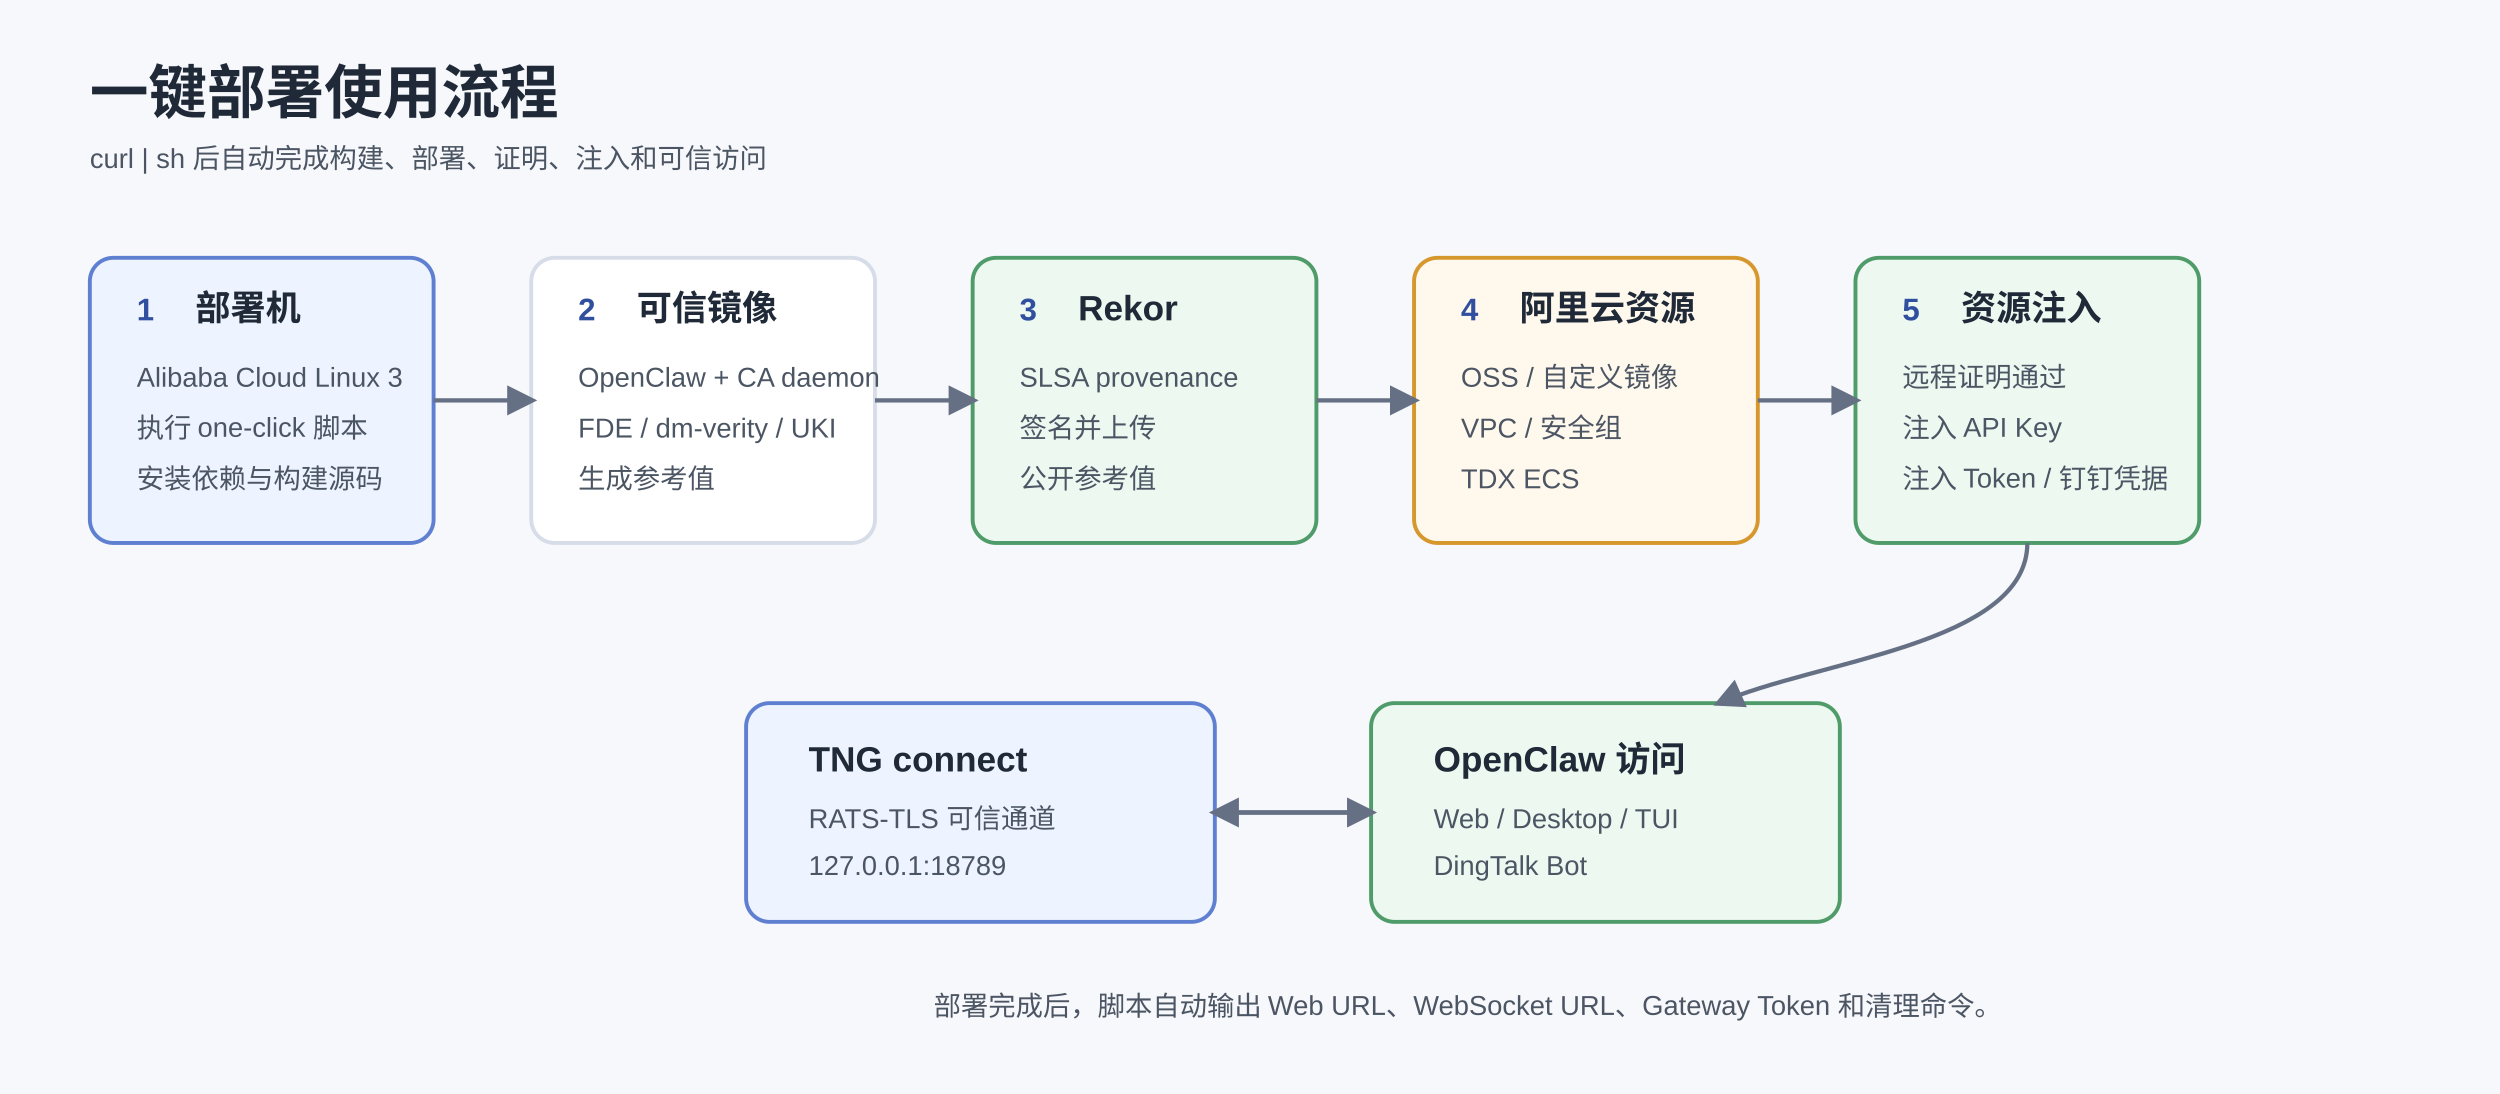
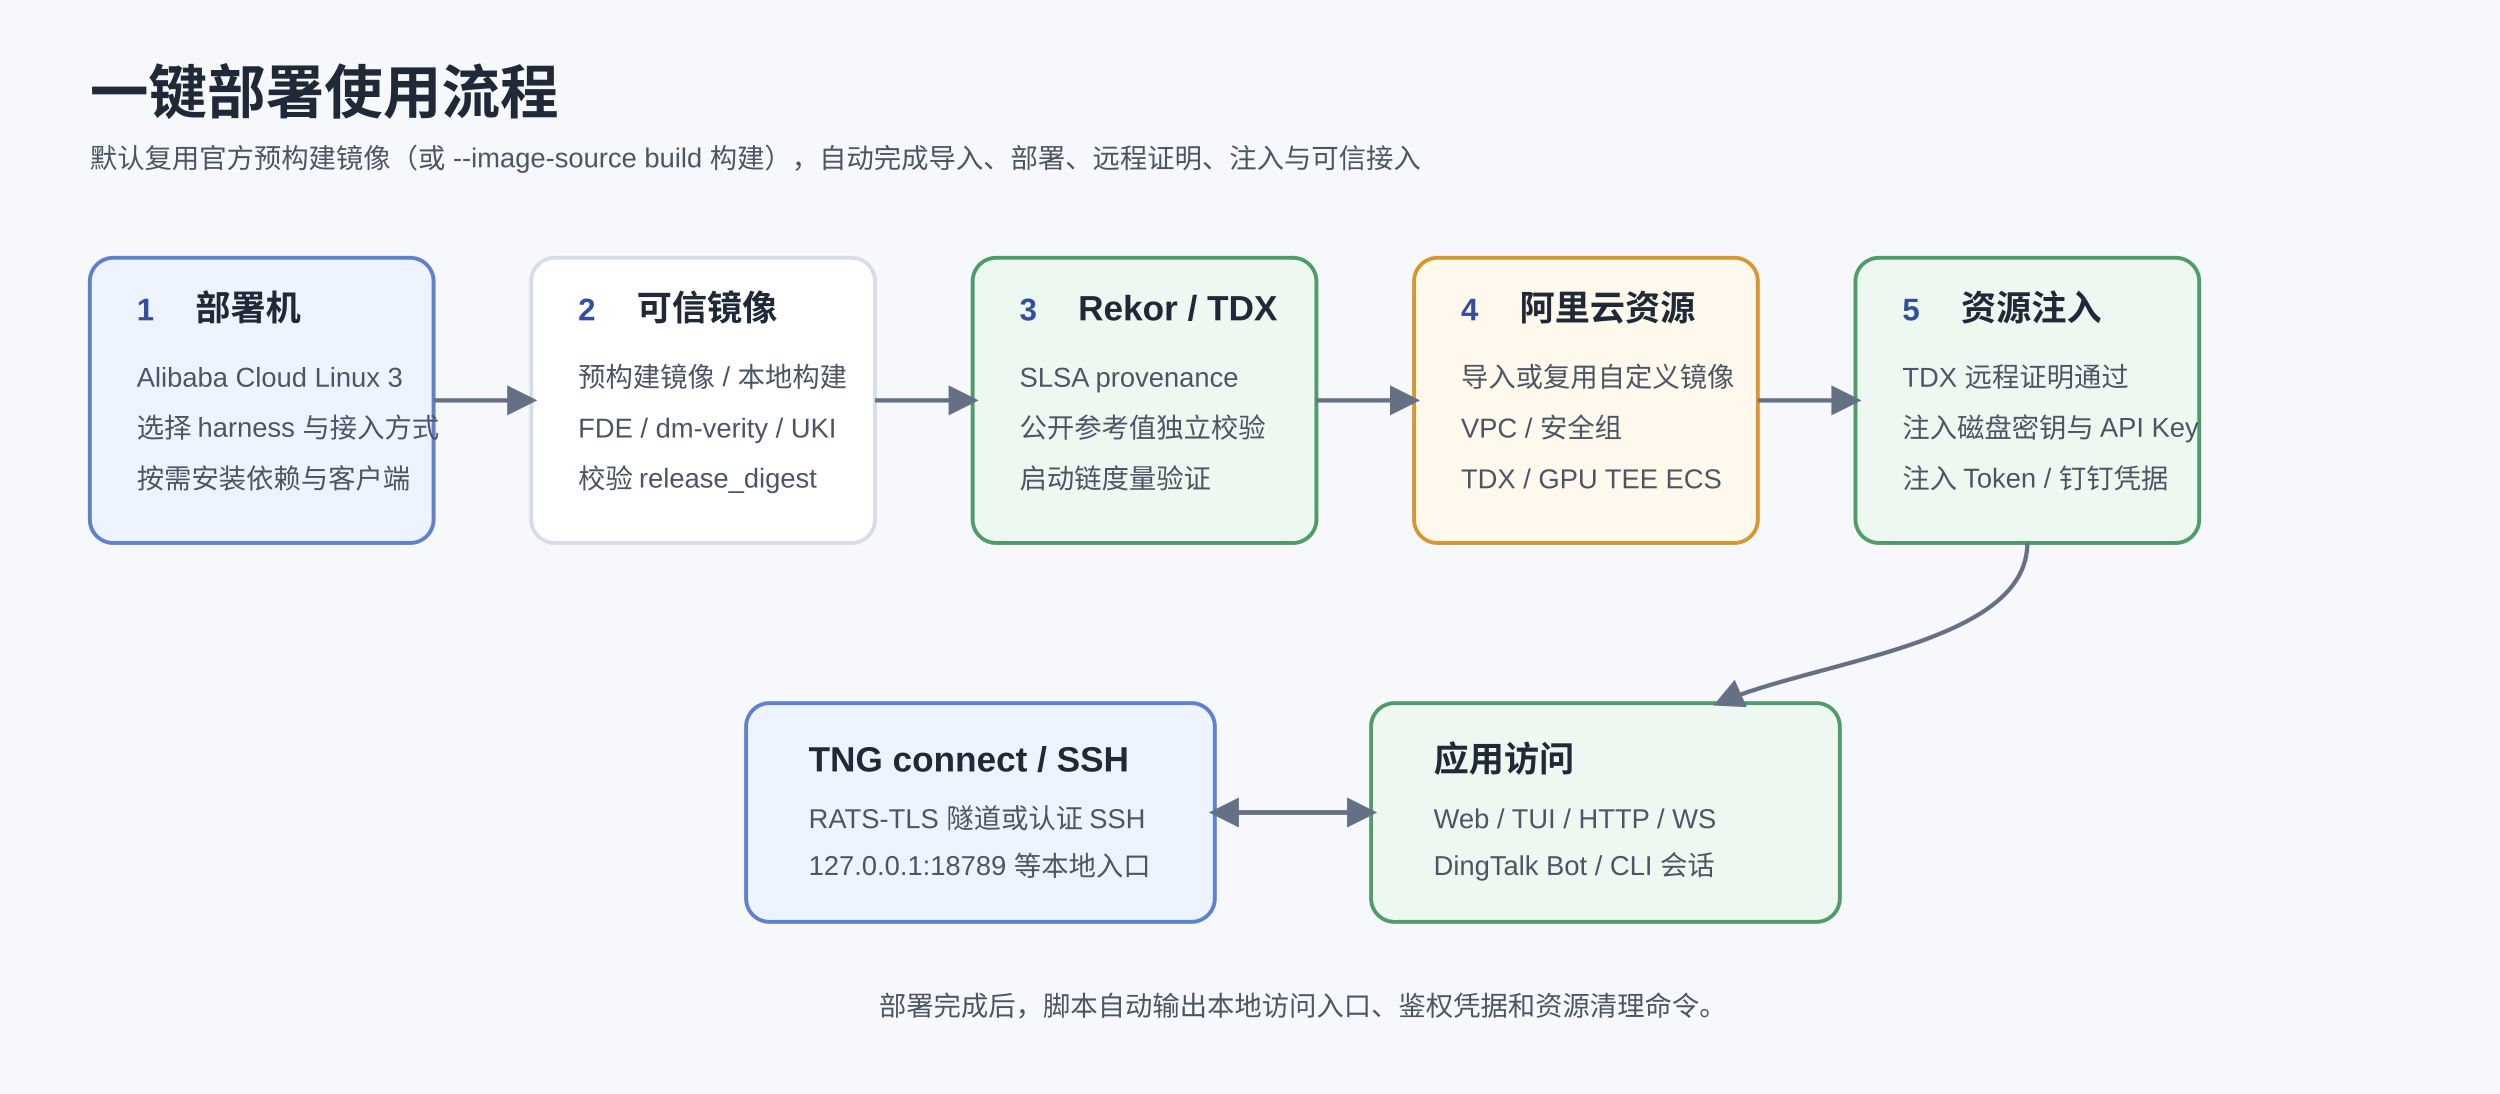
<svg xmlns="http://www.w3.org/2000/svg" width="1280" height="560" viewBox="0 0 1280 560" role="img" aria-labelledby="title desc">
  <defs>
    <style>
      .bg { fill: #f7f8fb; }
      .box { fill: #ffffff; stroke: #d7dde8; stroke-width: 2; rx: 12; }
      .primary { fill: #eef4ff; stroke: #5f7fd1; stroke-width: 2; rx: 12; }
      .secure { fill: #edf8f1; stroke: #4f9b69; stroke-width: 2; rx: 12; }
      .cloud { fill: #fff8ec; stroke: #d6972d; stroke-width: 2; rx: 12; }
      .text { font-family: Arial, "Noto Sans CJK SC", "Microsoft YaHei", sans-serif; fill: #1f2937; }
      .title { font-size: 30px; font-weight: 700; }
      .h { font-size: 18px; font-weight: 700; }
      .body { font-size: 14px; fill: #4b5563; }
      .num { fill: #314f9f; font-size: 16px; font-weight: 700; }
      .arrow { stroke: #667085; stroke-width: 2.2; fill: none; marker-end: url(#arrow); }
    </style>
    <marker id="arrow" viewBox="0 0 10 10" refX="8" refY="5" markerWidth="7" markerHeight="7" orient="auto-start-reverse">
      <path d="M 0 0 L 10 5 L 0 10 z" fill="#667085" />
    </marker>
  </defs>
  <rect class="bg" width="1280" height="560" />
  <text class="text title" x="46" y="58">一键部署使用流程</text>
-   <text class="text body" x="46" y="86">curl | sh 后自动完成构建、部署、证明、注入和可信访问</text>
+   <text class="text body" x="46" y="86">默认复用官方预构建镜像（或 --image-source build 构建），自动完成导入、部署、远程证明、注入与可信接入</text>
  <rect class="primary" x="46" y="132" width="176" height="146" />
  <text class="text num" x="70" y="164">1</text>
  <text class="text h" x="100" y="164">部署机</text>
  <text class="text body" x="70" y="198">Alibaba Cloud Linux 3</text>
-   <text class="text body" x="70" y="224">执行 one-click 脚本</text>
-   <text class="text body" x="70" y="250">安装依赖与构建源码</text>
+   <text class="text body" x="70" y="224">选择 harness 与接入方式</text>
+   <text class="text body" x="70" y="250">按需安装依赖与客户端</text>
  <rect class="box" x="272" y="132" width="176" height="146" />
  <text class="text num" x="296" y="164">2</text>
  <text class="text h" x="326" y="164">可信镜像</text>
-   <text class="text body" x="296" y="198">OpenClaw + CA daemon</text>
+   <text class="text body" x="296" y="198">预构建镜像 / 本地构建</text>
  <text class="text body" x="296" y="224">FDE / dm-verity / UKI</text>
-   <text class="text body" x="296" y="250">生成参考值</text>
+   <text class="text body" x="296" y="250">校验 release_digest</text>
  <rect class="secure" x="498" y="132" width="176" height="146" />
  <text class="text num" x="522" y="164">3</text>
-   <text class="text h" x="552" y="164">Rekor</text>
+   <text class="text h" x="552" y="164">Rekor / TDX</text>
  <text class="text body" x="522" y="198">SLSA provenance</text>
-   <text class="text body" x="522" y="224">签名并上传</text>
-   <text class="text body" x="522" y="250">公开参考值</text>
+   <text class="text body" x="522" y="224">公开参考值独立校验</text>
+   <text class="text body" x="522" y="250">启动链度量验证</text>
  <rect class="cloud" x="724" y="132" width="176" height="146" />
  <text class="text num" x="748" y="164">4</text>
  <text class="text h" x="778" y="164">阿里云资源</text>
-   <text class="text body" x="748" y="198">OSS / 自定义镜像</text>
+   <text class="text body" x="748" y="198">导入或复用自定义镜像</text>
  <text class="text body" x="748" y="224">VPC / 安全组</text>
-   <text class="text body" x="748" y="250">TDX ECS</text>
+   <text class="text body" x="748" y="250">TDX / GPU TEE ECS</text>
  <rect class="secure" x="950" y="132" width="176" height="146" />
  <text class="text num" x="974" y="164">5</text>
  <text class="text h" x="1004" y="164">资源注入</text>
-   <text class="text body" x="974" y="198">远程证明通过</text>
-   <text class="text body" x="974" y="224">注入 API Key</text>
+   <text class="text body" x="974" y="198">TDX 远程证明通过</text>
+   <text class="text body" x="974" y="224">注入磁盘密钥与 API Key</text>
  <text class="text body" x="974" y="250">注入 Token / 钉钉凭据</text>
  <rect class="primary" x="382" y="360" width="240" height="112" />
-   <text class="text h" x="414" y="395">TNG connect</text>
-   <text class="text body" x="414" y="424">RATS-TLS 可信通道</text>
-   <text class="text body" x="414" y="448">127.0.0.1:18789</text>
+   <text class="text h" x="414" y="395">TNG connect / SSH</text>
+   <text class="text body" x="414" y="424">RATS-TLS 隧道或认证 SSH</text>
+   <text class="text body" x="414" y="448">127.0.0.1:18789 等本地入口</text>
  <rect class="secure" x="702" y="360" width="240" height="112" />
-   <text class="text h" x="734" y="395">OpenClaw 访问</text>
-   <text class="text body" x="734" y="424">Web / Desktop / TUI</text>
-   <text class="text body" x="734" y="448">DingTalk Bot</text>
+   <text class="text h" x="734" y="395">应用访问</text>
+   <text class="text body" x="734" y="424">Web / TUI / HTTP / WS</text>
+   <text class="text body" x="734" y="448">DingTalk Bot / CLI 会话</text>
  <path class="arrow" d="M222 205 L272 205" />
  <path class="arrow" d="M448 205 L498 205" />
  <path class="arrow" d="M674 205 L724 205" />
  <path class="arrow" d="M900 205 L950 205" />
  <path class="arrow" d="M1038 278 C1038 330 930 338 880 360" />
  <path class="arrow" d="M702 416 L622 416" />
  <path class="arrow" d="M622 416 L702 416" />
-   <text class="text body" x="478" y="520">部署完成后，脚本自动输出 Web URL、WebSocket URL、Gateway Token 和清理命令。</text>
+   <text class="text body" x="450" y="520">部署完成后，脚本自动输出本地访问入口、鉴权凭据和资源清理命令。</text>
</svg>
